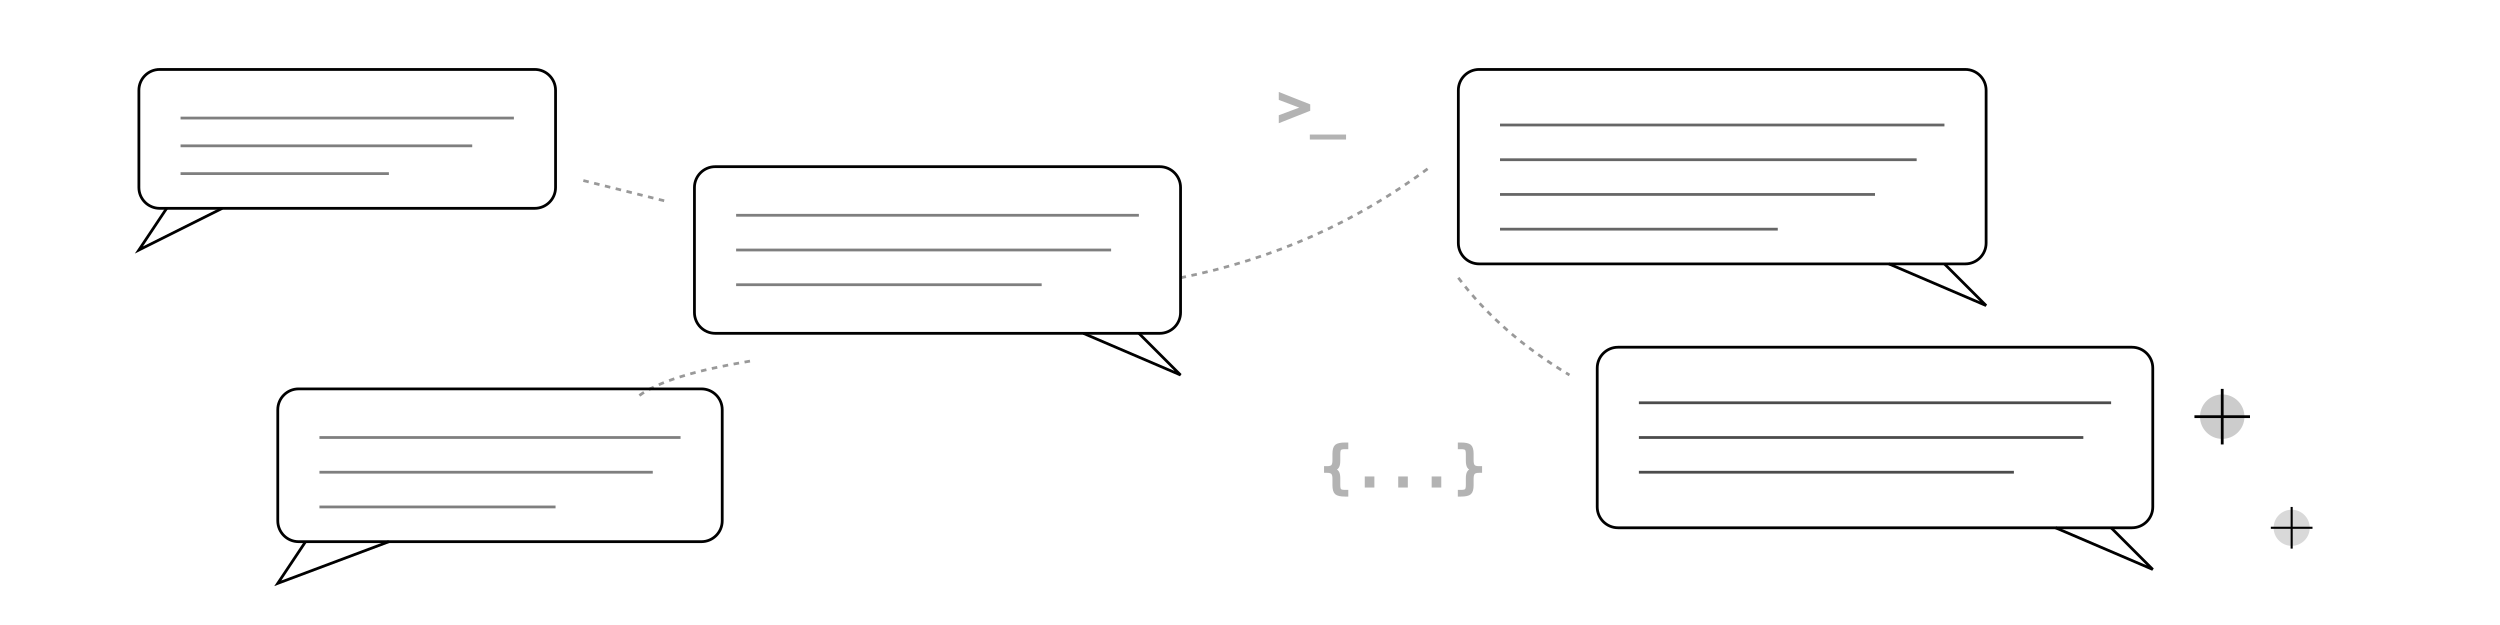
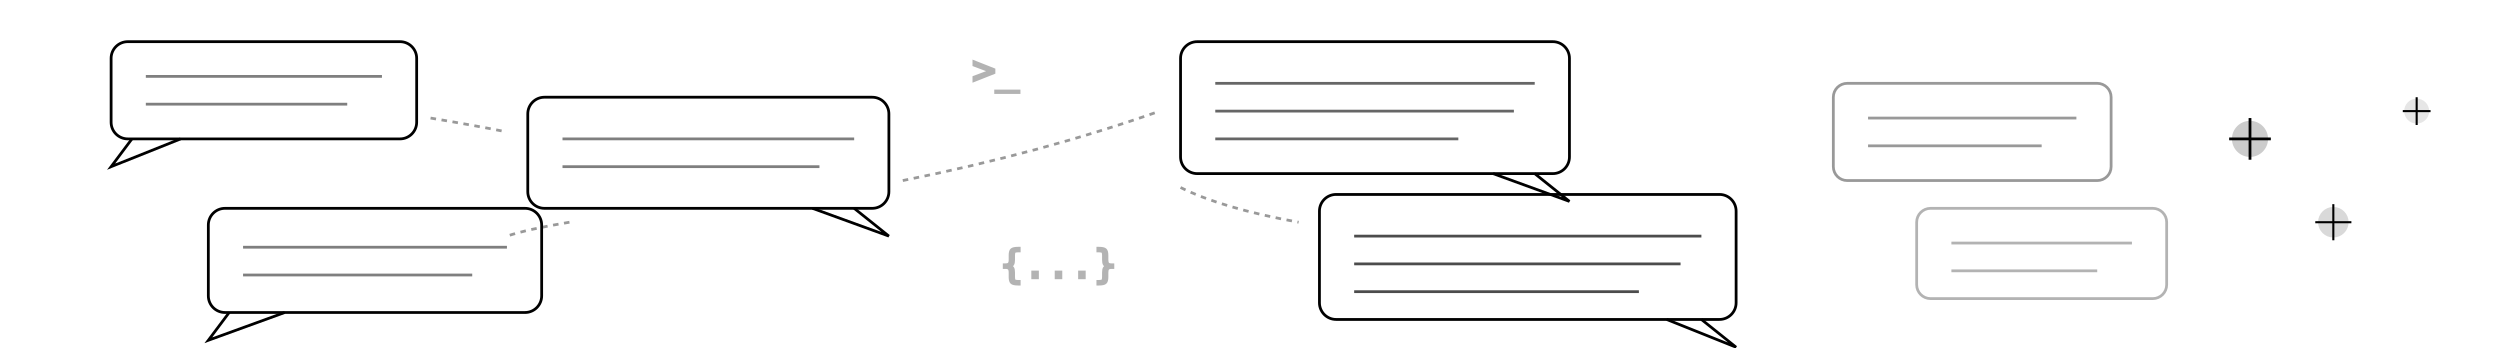
- <svg xmlns="http://www.w3.org/2000/svg" viewBox="0 0 1800 450" fill="none" stroke="currentColor" stroke-width="2">
-   <rect x="100" y="50" width="300" height="100" rx="15" />
-   <path d="M120 150 L100 180 L160 150" />
-   <line x1="130" y1="85" x2="370" y2="85" opacity="0.5" />
-   <line x1="130" y1="105" x2="340" y2="105" opacity="0.5" />
-   <line x1="130" y1="125" x2="280" y2="125" opacity="0.5" />
-   <rect x="500" y="120" width="350" height="120" rx="15" />
-   <path d="M820 240 L850 270 L780 240" />
-   <line x1="530" y1="155" x2="820" y2="155" opacity="0.5" />
-   <line x1="530" y1="180" x2="800" y2="180" opacity="0.5" />
-   <line x1="530" y1="205" x2="750" y2="205" opacity="0.5" />
-   <rect x="200" y="280" width="320" height="110" rx="15" />
-   <path d="M220 390 L200 420 L280 390" />
-   <line x1="230" y1="315" x2="490" y2="315" opacity="0.5" />
-   <line x1="230" y1="340" x2="470" y2="340" opacity="0.5" />
-   <line x1="230" y1="365" x2="400" y2="365" opacity="0.5" />
-   <text x="920" y="90" font-family="monospace" font-size="40" fill="currentColor" opacity="0.3">&gt;_</text>
-   <text x="950" y="350" font-family="monospace" font-size="40" fill="currentColor" opacity="0.3">{...}</text>
-   <rect x="1050" y="50" width="380" height="140" rx="15" />
-   <path d="M1400 190 L1430 220 L1360 190" />
-   <line x1="1080" y1="90" x2="1400" y2="90" opacity="0.6" />
-   <line x1="1080" y1="115" x2="1380" y2="115" opacity="0.6" />
-   <line x1="1080" y1="140" x2="1350" y2="140" opacity="0.6" />
-   <line x1="1080" y1="165" x2="1280" y2="165" opacity="0.6" />
-   <rect x="1150" y="250" width="400" height="130" rx="15" />
-   <path d="M1520 380 L1550 410 L1480 380" />
-   <line x1="1180" y1="290" x2="1520" y2="290" opacity="0.7" />
-   <line x1="1180" y1="315" x2="1500" y2="315" opacity="0.7" />
-   <line x1="1180" y1="340" x2="1450" y2="340" opacity="0.7" />
-   <path d="M420 130 Q460 140 480 145" stroke-dasharray="4,4" opacity="0.4" />
-   <path d="M540 260 Q480 270 460 285" stroke-dasharray="4,4" opacity="0.4" />
-   <path d="M850 200 Q950 180 1030 120" stroke-dasharray="4,4" opacity="0.4" />
-   <path d="M1050 200 Q1080 240 1130 270" stroke-dasharray="4,4" opacity="0.4" />
-   <circle cx="1600" cy="300" r="15" fill="currentColor" opacity="0.2" />
-   <path d="M1600 280 L1600 320 M1580 300 L1620 300" stroke-width="2" />
-   <circle cx="1650" cy="380" r="12" fill="currentColor" opacity="0.15" />
-   <path d="M1650 365 L1650 395 M1635 380 L1665 380" stroke-width="1.5" />
+ <svg xmlns="http://www.w3.org/2000/svg" viewBox="0 0 1800 250" fill="none" stroke="currentColor" stroke-width="2">
+   <rect x="80" y="30" width="220" height="70" rx="12" />
+   <path d="M95 100 L80 120 L130 100" />
+   <line x1="105" y1="55" x2="275" y2="55" opacity="0.5" />
+   <line x1="105" y1="75" x2="250" y2="75" opacity="0.5" />
+   <rect x="380" y="70" width="260" height="80" rx="12" />
+   <path d="M615 150 L640 170 L585 150" />
+   <line x1="405" y1="100" x2="615" y2="100" opacity="0.5" />
+   <line x1="405" y1="120" x2="590" y2="120" opacity="0.5" />
+   <rect x="150" y="150" width="240" height="75" rx="12" />
+   <path d="M165 225 L150 245 L205 225" />
+   <line x1="175" y1="178" x2="365" y2="178" opacity="0.5" />
+   <line x1="175" y1="198" x2="340" y2="198" opacity="0.5" />
+   <text x="700" y="60" font-family="monospace" font-size="28" fill="currentColor" opacity="0.3">&gt;_</text>
+   <text x="720" y="200" font-family="monospace" font-size="28" fill="currentColor" opacity="0.3">{...}</text>
+   <rect x="850" y="30" width="280" height="95" rx="12" />
+   <path d="M1105 125 L1130 145 L1075 125" />
+   <line x1="875" y1="60" x2="1105" y2="60" opacity="0.6" />
+   <line x1="875" y1="80" x2="1090" y2="80" opacity="0.6" />
+   <line x1="875" y1="100" x2="1050" y2="100" opacity="0.6" />
+   <rect x="950" y="140" width="300" height="90" rx="12" />
+   <path d="M1225 230 L1250 250 L1200 230" />
+   <line x1="975" y1="170" x2="1225" y2="170" opacity="0.7" />
+   <line x1="975" y1="190" x2="1210" y2="190" opacity="0.7" />
+   <line x1="975" y1="210" x2="1180" y2="210" opacity="0.7" />
+   <path d="M310 85 Q340 90 365 95" stroke-dasharray="4,4" opacity="0.4" />
+   <path d="M410 160 Q380 165 365 170" stroke-dasharray="4,4" opacity="0.4" />
+   <path d="M650 130 Q750 110 835 80" stroke-dasharray="4,4" opacity="0.4" />
+   <path d="M850 135 Q880 150 935 160" stroke-dasharray="4,4" opacity="0.4" />
+   <rect x="1320" y="60" width="200" height="70" rx="10" opacity="0.4" />
+   <line x1="1345" y1="85" x2="1495" y2="85" opacity="0.4" />
+   <line x1="1345" y1="105" x2="1470" y2="105" opacity="0.4" />
+   <rect x="1380" y="150" width="180" height="65" rx="10" opacity="0.3" />
+   <line x1="1405" y1="175" x2="1535" y2="175" opacity="0.3" />
+   <line x1="1405" y1="195" x2="1510" y2="195" opacity="0.3" />
+   <circle cx="1620" cy="100" r="12" fill="currentColor" opacity="0.2" />
+   <path d="M1620 85 L1620 115 M1605 100 L1635 100" stroke-width="2" />
+   <circle cx="1680" cy="160" r="10" fill="currentColor" opacity="0.15" />
+   <path d="M1680 147 L1680 173 M1667 160 L1693 160" stroke-width="1.5" />
+   <circle cx="1740" cy="80" r="8" fill="currentColor" opacity="0.1" />
+   <path d="M1740 70 L1740 90 M1730 80 L1750 80" stroke-width="1.5" />
</svg>
